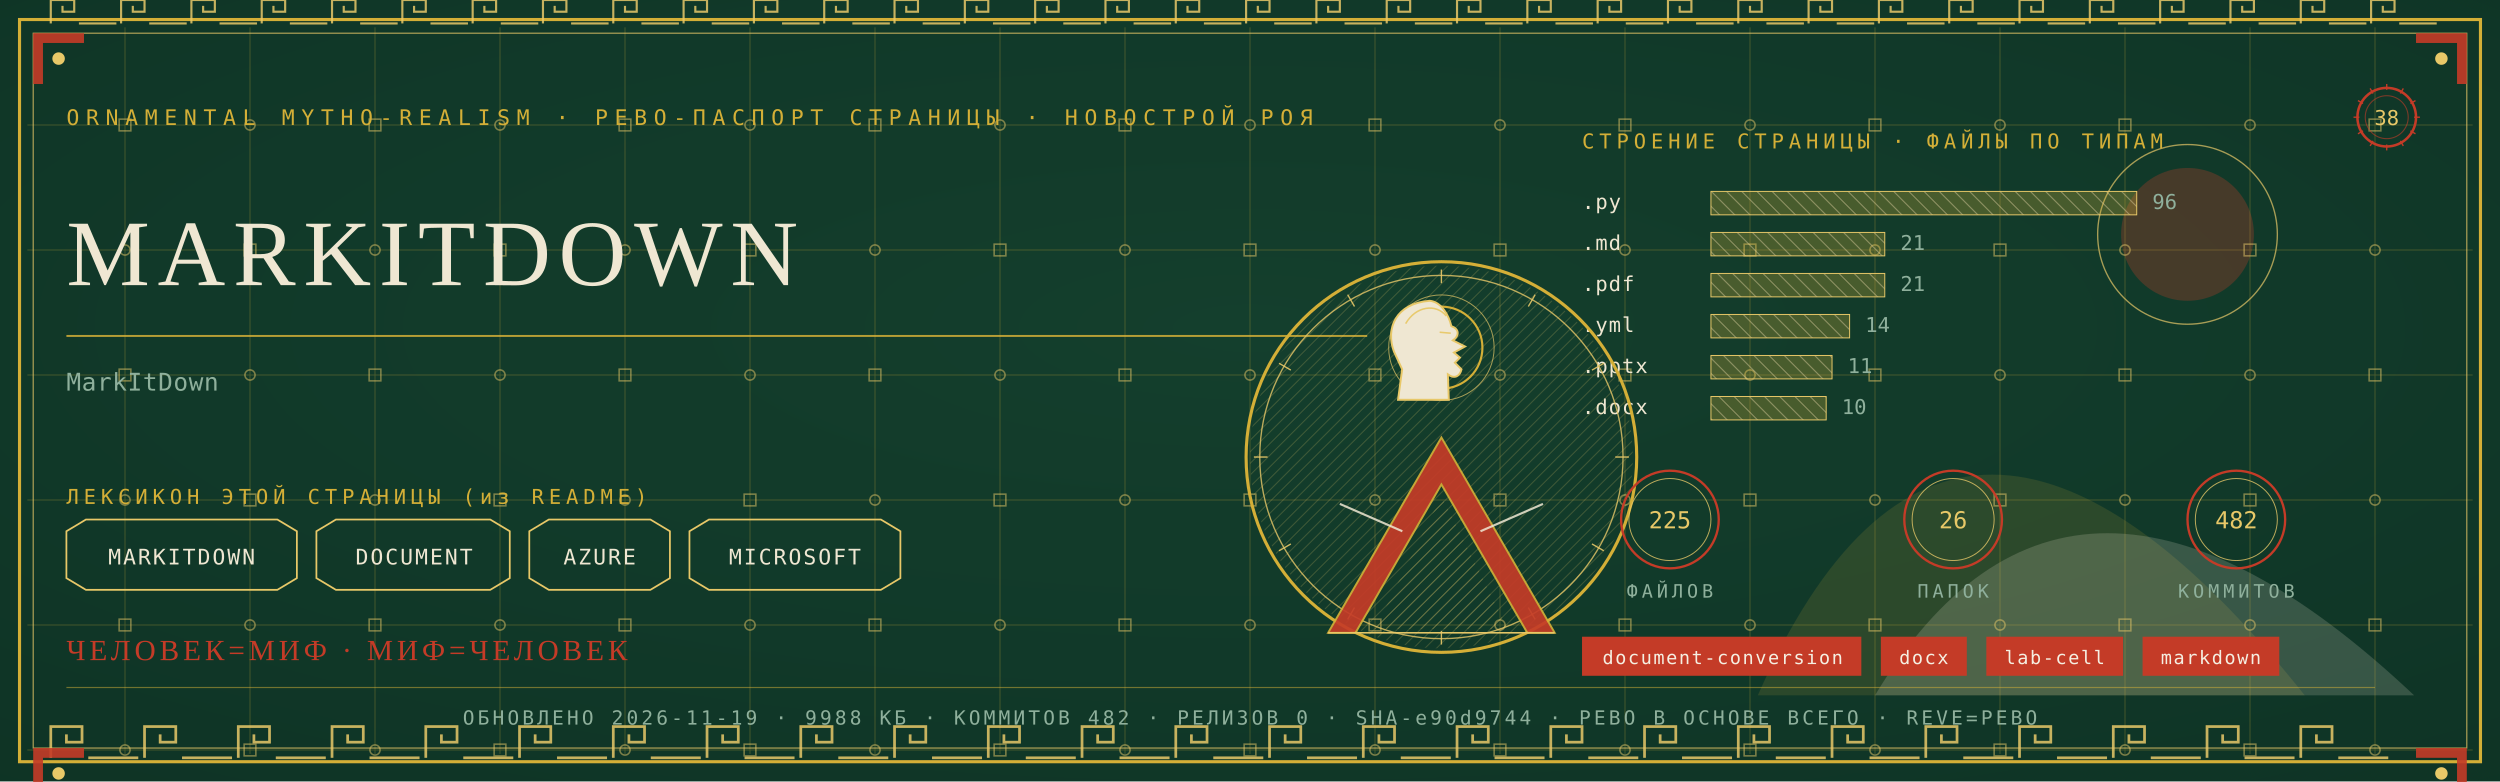
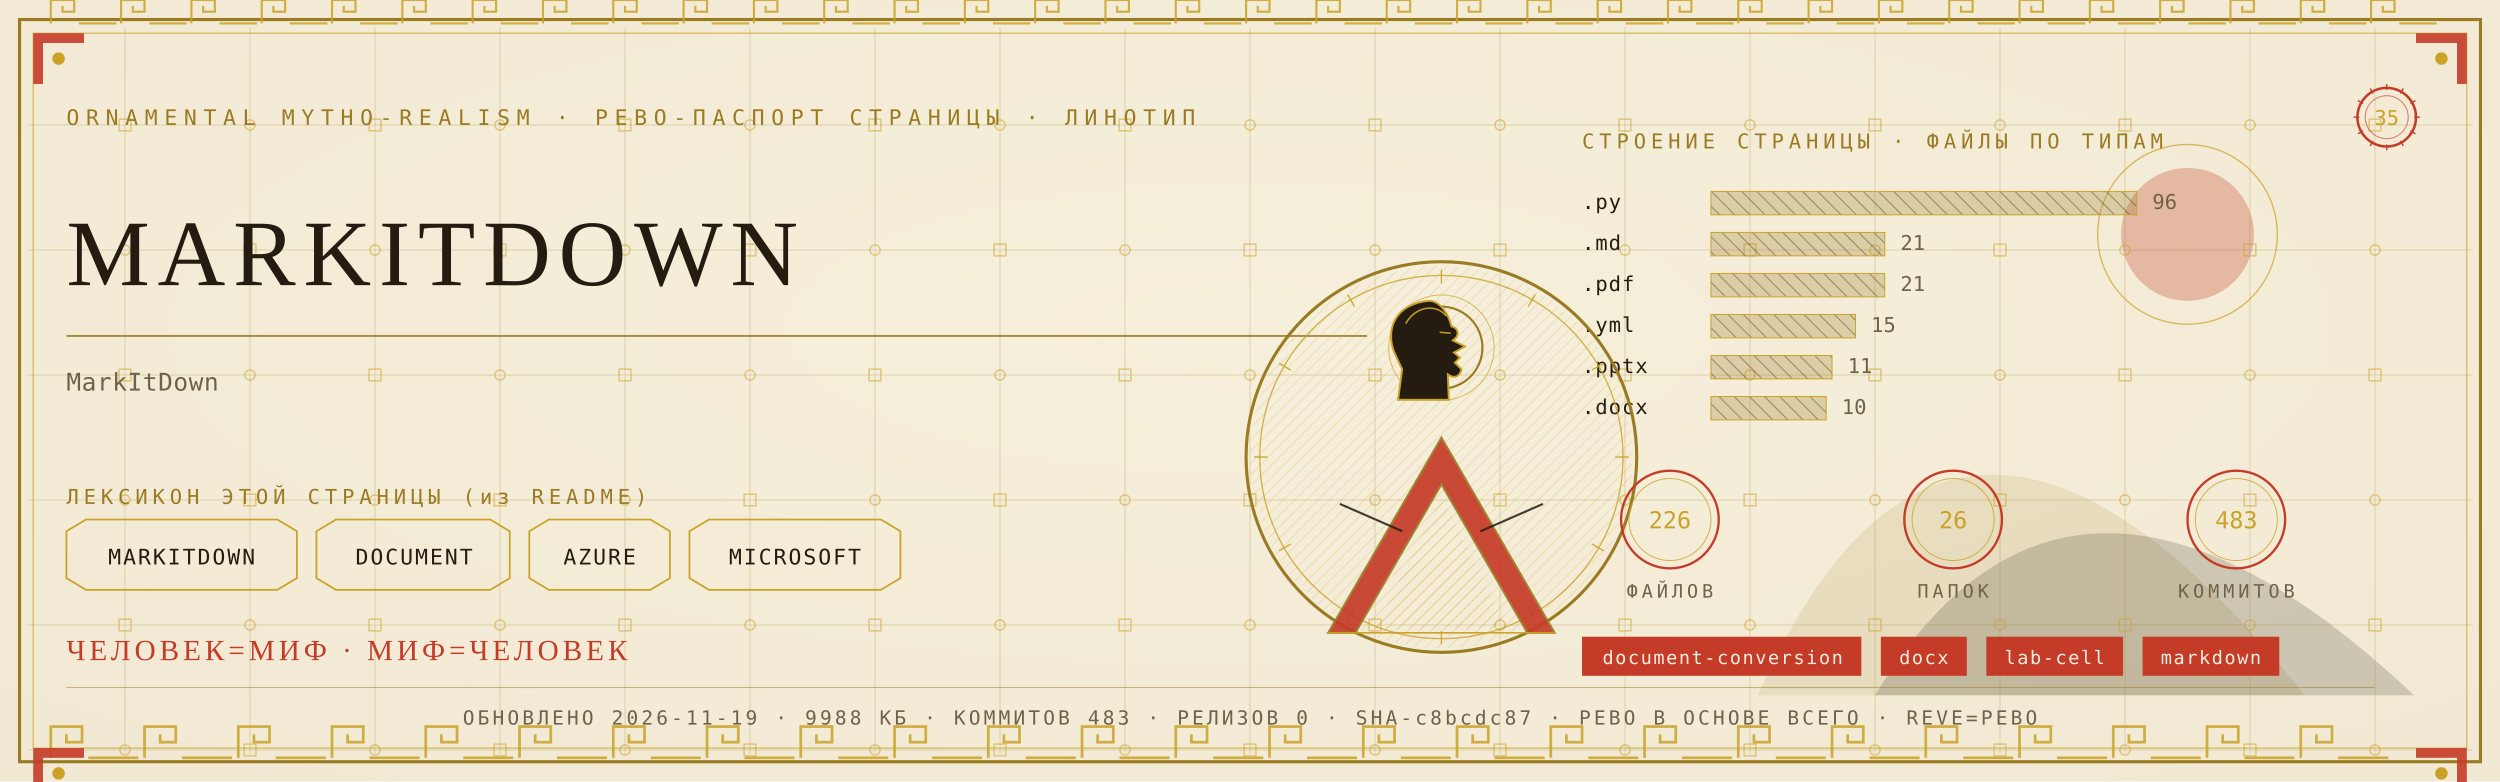
<svg xmlns="http://www.w3.org/2000/svg" viewBox="0 0 1280 400" width="1280" height="400">
  <defs>
-     <radialGradient id="rp38" cx="0.5" cy="0.42" r="1.1">
-       <stop offset="0" stop-color="#14402E" />
-       <stop offset="1" stop-color="#0C2E21" />
+     <radialGradient id="rp35" cx="0.5" cy="0.42" r="1.1">
+       <stop offset="0" stop-color="#F6EFDC" />
+       <stop offset="1" stop-color="#EFE6CF" />
    </radialGradient>
    <pattern id="hatchm" width="4.2" height="4.2" patternUnits="userSpaceOnUse" patternTransform="rotate(45)">
      <rect width="4.2" height="4.2" fill="none" />
-       <line x1="0" y1="0" x2="0" y2="4.2" stroke="#E8C868" stroke-width="0.5" />
+       <line x1="0" y1="0" x2="0" y2="4.2" stroke="#C9A227" stroke-width="0.5" />
    </pattern>
    <pattern id="hatchv" width="5.5" height="5.5" patternUnits="userSpaceOnUse" patternTransform="rotate(-45)">
      <rect width="5.5" height="5.5" fill="none" />
-       <line x1="0" y1="0" x2="0" y2="5.5" stroke="#EFE7D2" stroke-width="0.5" />
+       <line x1="0" y1="0" x2="0" y2="5.5" stroke="#241C10" stroke-width="0.5" />
    </pattern>
  </defs>
-   <rect width="1280" height="400" fill="#0C2E21" />
-   <rect width="1280" height="400" fill="url(#rp38)" opacity="0.94" />
-   <path d="M 900 356 Q 1000 130 1180 356 Z" fill="#D4AF37" opacity="0.14" />
-   <path d="M 960 356 Q 1060 190 1236 356 Z" fill="#EFE7D2" opacity="0.18" />
+   <rect width="1280" height="400" fill="#EFE6CF" />
+   <rect width="1280" height="400" fill="url(#rp35)" opacity="0.94" />
+   <path d="M 900 356 Q 1000 130 1180 356 Z" fill="#9A7B23" opacity="0.14" />
+   <path d="M 960 356 Q 1060 190 1236 356 Z" fill="#241C10" opacity="0.18" />
  <circle cx="1120" cy="120" r="34" fill="#C43B27" opacity="0.30" />
-   <circle cx="1120" cy="120" r="46" fill="none" stroke="#E8C868" stroke-width="0.7" opacity="0.7" />
-   <g stroke="#D4AF37" stroke-width="0.45" opacity="0.30">
+   <circle cx="1120" cy="120" r="46" fill="none" stroke="#C9A227" stroke-width="0.7" opacity="0.7" />
+   <g stroke="#9A7B23" stroke-width="0.45" opacity="0.30">
    <line x1="64" y1="14" x2="64" y2="386" />
    <line x1="128" y1="14" x2="128" y2="386" />
    <line x1="192" y1="14" x2="192" y2="386" />
    <line x1="256" y1="14" x2="256" y2="386" />
    <line x1="320" y1="14" x2="320" y2="386" />
    <line x1="384" y1="14" x2="384" y2="386" />
    <line x1="448" y1="14" x2="448" y2="386" />
    <line x1="512" y1="14" x2="512" y2="386" />
    <line x1="576" y1="14" x2="576" y2="386" />
    <line x1="640" y1="14" x2="640" y2="386" />
    <line x1="704" y1="14" x2="704" y2="386" />
    <line x1="768" y1="14" x2="768" y2="386" />
    <line x1="832" y1="14" x2="832" y2="386" />
    <line x1="896" y1="14" x2="896" y2="386" />
    <line x1="960" y1="14" x2="960" y2="386" />
    <line x1="1024" y1="14" x2="1024" y2="386" />
    <line x1="1088" y1="14" x2="1088" y2="386" />
    <line x1="1152" y1="14" x2="1152" y2="386" />
    <line x1="1216" y1="14" x2="1216" y2="386" />
    <line x1="14" y1="64" x2="1266" y2="64" />
    <line x1="14" y1="128" x2="1266" y2="128" />
    <line x1="14" y1="192" x2="1266" y2="192" />
    <line x1="14" y1="256" x2="1266" y2="256" />
    <line x1="14" y1="320" x2="1266" y2="320" />
    <line x1="14" y1="384" x2="1266" y2="384" />
  </g>
-   <g fill="none" stroke="#E8C868" stroke-width="0.8" opacity="0.5">
+   <g fill="none" stroke="#C9A227" stroke-width="0.8" opacity="0.5">
    <rect x="61" y="61" width="6" height="6" />
    <circle cx="64" cy="128" r="2.6" />
    <rect x="61" y="189" width="6" height="6" />
    <circle cx="64" cy="256" r="2.6" />
    <rect x="61" y="317" width="6" height="6" />
    <circle cx="64" cy="384" r="2.6" />
    <circle cx="128" cy="64" r="2.6" />
    <rect x="125" y="125" width="6" height="6" />
    <circle cx="128" cy="192" r="2.6" />
    <rect x="125" y="253" width="6" height="6" />
    <circle cx="128" cy="320" r="2.6" />
    <rect x="125" y="381" width="6" height="6" />
    <rect x="189" y="61" width="6" height="6" />
    <circle cx="192" cy="128" r="2.6" />
    <rect x="189" y="189" width="6" height="6" />
    <circle cx="192" cy="256" r="2.6" />
    <rect x="189" y="317" width="6" height="6" />
    <circle cx="192" cy="384" r="2.6" />
    <circle cx="256" cy="64" r="2.6" />
    <rect x="253" y="125" width="6" height="6" />
    <circle cx="256" cy="192" r="2.6" />
    <rect x="253" y="253" width="6" height="6" />
    <circle cx="256" cy="320" r="2.6" />
    <rect x="253" y="381" width="6" height="6" />
    <rect x="317" y="61" width="6" height="6" />
    <circle cx="320" cy="128" r="2.6" />
    <rect x="317" y="189" width="6" height="6" />
    <circle cx="320" cy="256" r="2.6" />
    <rect x="317" y="317" width="6" height="6" />
    <circle cx="320" cy="384" r="2.6" />
    <circle cx="384" cy="64" r="2.6" />
    <rect x="381" y="125" width="6" height="6" />
    <circle cx="384" cy="192" r="2.6" />
    <rect x="381" y="253" width="6" height="6" />
    <circle cx="384" cy="320" r="2.6" />
    <rect x="381" y="381" width="6" height="6" />
    <rect x="445" y="61" width="6" height="6" />
    <circle cx="448" cy="128" r="2.6" />
    <rect x="445" y="189" width="6" height="6" />
    <circle cx="448" cy="256" r="2.6" />
    <rect x="445" y="317" width="6" height="6" />
    <circle cx="448" cy="384" r="2.6" />
    <circle cx="512" cy="64" r="2.6" />
    <rect x="509" y="125" width="6" height="6" />
    <circle cx="512" cy="192" r="2.6" />
    <rect x="509" y="253" width="6" height="6" />
    <circle cx="512" cy="320" r="2.6" />
    <rect x="509" y="381" width="6" height="6" />
    <rect x="573" y="61" width="6" height="6" />
    <circle cx="576" cy="128" r="2.6" />
    <rect x="573" y="189" width="6" height="6" />
    <circle cx="576" cy="256" r="2.6" />
    <rect x="573" y="317" width="6" height="6" />
    <circle cx="576" cy="384" r="2.6" />
    <circle cx="640" cy="64" r="2.6" />
    <rect x="637" y="125" width="6" height="6" />
    <circle cx="640" cy="192" r="2.6" />
    <rect x="637" y="253" width="6" height="6" />
    <circle cx="640" cy="320" r="2.6" />
    <rect x="637" y="381" width="6" height="6" />
    <rect x="701" y="61" width="6" height="6" />
    <circle cx="704" cy="128" r="2.6" />
    <rect x="701" y="189" width="6" height="6" />
    <circle cx="704" cy="256" r="2.6" />
    <rect x="701" y="317" width="6" height="6" />
    <circle cx="704" cy="384" r="2.6" />
    <circle cx="768" cy="64" r="2.6" />
    <rect x="765" y="125" width="6" height="6" />
    <circle cx="768" cy="192" r="2.6" />
    <rect x="765" y="253" width="6" height="6" />
    <circle cx="768" cy="320" r="2.6" />
    <rect x="765" y="381" width="6" height="6" />
    <rect x="829" y="61" width="6" height="6" />
    <circle cx="832" cy="128" r="2.6" />
    <rect x="829" y="189" width="6" height="6" />
    <circle cx="832" cy="256" r="2.6" />
    <rect x="829" y="317" width="6" height="6" />
    <circle cx="832" cy="384" r="2.6" />
    <circle cx="896" cy="64" r="2.6" />
    <rect x="893" y="125" width="6" height="6" />
    <circle cx="896" cy="192" r="2.6" />
    <rect x="893" y="253" width="6" height="6" />
    <circle cx="896" cy="320" r="2.6" />
    <rect x="893" y="381" width="6" height="6" />
    <rect x="957" y="61" width="6" height="6" />
    <circle cx="960" cy="128" r="2.6" />
    <rect x="957" y="189" width="6" height="6" />
    <circle cx="960" cy="256" r="2.6" />
    <rect x="957" y="317" width="6" height="6" />
    <circle cx="960" cy="384" r="2.6" />
    <circle cx="1024" cy="64" r="2.6" />
    <rect x="1021" y="125" width="6" height="6" />
    <circle cx="1024" cy="192" r="2.6" />
    <rect x="1021" y="253" width="6" height="6" />
    <circle cx="1024" cy="320" r="2.6" />
    <rect x="1021" y="381" width="6" height="6" />
    <rect x="1085" y="61" width="6" height="6" />
    <circle cx="1088" cy="128" r="2.6" />
    <rect x="1085" y="189" width="6" height="6" />
    <circle cx="1088" cy="256" r="2.6" />
    <rect x="1085" y="317" width="6" height="6" />
    <circle cx="1088" cy="384" r="2.6" />
    <circle cx="1152" cy="64" r="2.6" />
    <rect x="1149" y="125" width="6" height="6" />
    <circle cx="1152" cy="192" r="2.6" />
    <rect x="1149" y="253" width="6" height="6" />
    <circle cx="1152" cy="320" r="2.6" />
    <rect x="1149" y="381" width="6" height="6" />
    <rect x="1213" y="61" width="6" height="6" />
    <circle cx="1216" cy="128" r="2.6" />
    <rect x="1213" y="189" width="6" height="6" />
    <circle cx="1216" cy="256" r="2.6" />
    <rect x="1213" y="317" width="6" height="6" />
    <circle cx="1216" cy="384" r="2.6" />
  </g>
-   <rect x="10" y="10" width="1260" height="380" fill="none" stroke="#D4AF37" stroke-width="1.6" />
-   <rect x="17" y="17" width="1246" height="366" fill="none" stroke="#E8C868" stroke-width="0.6" opacity="0.75" />
-   <g fill="none" stroke="#E8C868" stroke-width="1.4" opacity="0.85">
+   <rect x="10" y="10" width="1260" height="380" fill="none" stroke="#9A7B23" stroke-width="1.6" />
+   <rect x="17" y="17" width="1246" height="366" fill="none" stroke="#C9A227" stroke-width="0.6" opacity="0.75" />
+   <g fill="none" stroke="#C9A227" stroke-width="1.4" opacity="0.85">
    <path d="M 26 388 L 26 372 L 42 372 L 42 380.0 L 34.0 380.0 L 34.0 376.0" />
    <line x1="45.2" y1="388" x2="70.8" y2="388" />
    <path d="M 74 388 L 74 372 L 90 372 L 90 380.0 L 82.0 380.0 L 82.0 376.0" />
    <line x1="93.2" y1="388" x2="118.8" y2="388" />
    <path d="M 122 388 L 122 372 L 138 372 L 138 380.0 L 130.0 380.0 L 130.0 376.0" />
    <line x1="141.2" y1="388" x2="166.8" y2="388" />
    <path d="M 170 388 L 170 372 L 186 372 L 186 380.0 L 178.0 380.0 L 178.0 376.0" />
    <line x1="189.2" y1="388" x2="214.8" y2="388" />
    <path d="M 218 388 L 218 372 L 234 372 L 234 380.0 L 226.0 380.0 L 226.0 376.0" />
    <line x1="237.2" y1="388" x2="262.8" y2="388" />
    <path d="M 266 388 L 266 372 L 282 372 L 282 380.0 L 274.0 380.0 L 274.0 376.0" />
    <line x1="285.2" y1="388" x2="310.8" y2="388" />
    <path d="M 314 388 L 314 372 L 330 372 L 330 380.0 L 322.0 380.0 L 322.0 376.0" />
    <line x1="333.2" y1="388" x2="358.8" y2="388" />
    <path d="M 362 388 L 362 372 L 378 372 L 378 380.0 L 370.0 380.0 L 370.0 376.0" />
    <line x1="381.2" y1="388" x2="406.8" y2="388" />
    <path d="M 410 388 L 410 372 L 426 372 L 426 380.0 L 418.0 380.0 L 418.0 376.0" />
    <line x1="429.2" y1="388" x2="454.8" y2="388" />
    <path d="M 458 388 L 458 372 L 474 372 L 474 380.0 L 466.0 380.0 L 466.0 376.0" />
    <line x1="477.2" y1="388" x2="502.8" y2="388" />
    <path d="M 506 388 L 506 372 L 522 372 L 522 380.0 L 514.0 380.0 L 514.0 376.0" />
    <line x1="525.2" y1="388" x2="550.8" y2="388" />
    <path d="M 554 388 L 554 372 L 570 372 L 570 380.0 L 562.0 380.0 L 562.0 376.0" />
    <line x1="573.2" y1="388" x2="598.8" y2="388" />
    <path d="M 602 388 L 602 372 L 618 372 L 618 380.0 L 610.0 380.0 L 610.0 376.0" />
    <line x1="621.2" y1="388" x2="646.8" y2="388" />
    <path d="M 650 388 L 650 372 L 666 372 L 666 380.0 L 658.0 380.0 L 658.0 376.0" />
    <line x1="669.2" y1="388" x2="694.8" y2="388" />
    <path d="M 698 388 L 698 372 L 714 372 L 714 380.0 L 706.0 380.0 L 706.0 376.0" />
    <line x1="717.2" y1="388" x2="742.8" y2="388" />
    <path d="M 746 388 L 746 372 L 762 372 L 762 380.0 L 754.0 380.0 L 754.0 376.0" />
    <line x1="765.2" y1="388" x2="790.8" y2="388" />
    <path d="M 794 388 L 794 372 L 810 372 L 810 380.0 L 802.0 380.0 L 802.0 376.0" />
    <line x1="813.2" y1="388" x2="838.8" y2="388" />
    <path d="M 842 388 L 842 372 L 858 372 L 858 380.0 L 850.0 380.0 L 850.0 376.0" />
    <line x1="861.2" y1="388" x2="886.8" y2="388" />
    <path d="M 890 388 L 890 372 L 906 372 L 906 380.0 L 898.0 380.0 L 898.0 376.0" />
    <line x1="909.2" y1="388" x2="934.8" y2="388" />
    <path d="M 938 388 L 938 372 L 954 372 L 954 380.0 L 946.0 380.0 L 946.0 376.0" />
    <line x1="957.2" y1="388" x2="982.8" y2="388" />
    <path d="M 986 388 L 986 372 L 1002 372 L 1002 380.0 L 994.0 380.0 L 994.0 376.0" />
    <line x1="1005.2" y1="388" x2="1030.8" y2="388" />
    <path d="M 1034 388 L 1034 372 L 1050 372 L 1050 380.0 L 1042.0 380.0 L 1042.0 376.0" />
    <line x1="1053.2" y1="388" x2="1078.8" y2="388" />
    <path d="M 1082 388 L 1082 372 L 1098 372 L 1098 380.0 L 1090.0 380.0 L 1090.0 376.0" />
    <line x1="1101.2" y1="388" x2="1126.8" y2="388" />
    <path d="M 1130 388 L 1130 372 L 1146 372 L 1146 380.0 L 1138.0 380.0 L 1138.0 376.0" />
    <line x1="1149.2" y1="388" x2="1174.8" y2="388" />
    <path d="M 1178 388 L 1178 372 L 1194 372 L 1194 380.0 L 1186.0 380.0 L 1186.0 376.0" />
    <line x1="1197.2" y1="388" x2="1222.8" y2="388" />
  </g>
-   <g fill="none" stroke="#E8C868" stroke-width="1.1" opacity="0.85">
+   <g fill="none" stroke="#C9A227" stroke-width="1.1" opacity="0.85">
    <path d="M 26 12 L 26 0 L 38 0 L 38 6.0 L 32.0 6.0 L 32.0 3.0" />
    <line x1="40.4" y1="12" x2="59.6" y2="12" />
    <path d="M 62 12 L 62 0 L 74 0 L 74 6.0 L 68.0 6.0 L 68.0 3.0" />
    <line x1="76.4" y1="12" x2="95.6" y2="12" />
    <path d="M 98 12 L 98 0 L 110 0 L 110 6.0 L 104.0 6.0 L 104.0 3.0" />
    <line x1="112.4" y1="12" x2="131.6" y2="12" />
    <path d="M 134 12 L 134 0 L 146 0 L 146 6.0 L 140.0 6.0 L 140.0 3.0" />
    <line x1="148.4" y1="12" x2="167.6" y2="12" />
    <path d="M 170 12 L 170 0 L 182 0 L 182 6.0 L 176.0 6.0 L 176.0 3.0" />
    <line x1="184.4" y1="12" x2="203.6" y2="12" />
    <path d="M 206 12 L 206 0 L 218 0 L 218 6.0 L 212.0 6.0 L 212.0 3.0" />
    <line x1="220.4" y1="12" x2="239.6" y2="12" />
    <path d="M 242 12 L 242 0 L 254 0 L 254 6.0 L 248.0 6.0 L 248.0 3.0" />
    <line x1="256.4" y1="12" x2="275.6" y2="12" />
    <path d="M 278 12 L 278 0 L 290 0 L 290 6.0 L 284.0 6.0 L 284.0 3.0" />
    <line x1="292.4" y1="12" x2="311.6" y2="12" />
    <path d="M 314 12 L 314 0 L 326 0 L 326 6.0 L 320.0 6.0 L 320.0 3.0" />
    <line x1="328.4" y1="12" x2="347.6" y2="12" />
    <path d="M 350 12 L 350 0 L 362 0 L 362 6.0 L 356.0 6.0 L 356.0 3.0" />
    <line x1="364.4" y1="12" x2="383.6" y2="12" />
    <path d="M 386 12 L 386 0 L 398 0 L 398 6.0 L 392.0 6.0 L 392.0 3.0" />
    <line x1="400.4" y1="12" x2="419.6" y2="12" />
    <path d="M 422 12 L 422 0 L 434 0 L 434 6.0 L 428.0 6.0 L 428.0 3.0" />
    <line x1="436.4" y1="12" x2="455.6" y2="12" />
    <path d="M 458 12 L 458 0 L 470 0 L 470 6.0 L 464.0 6.0 L 464.0 3.0" />
    <line x1="472.4" y1="12" x2="491.6" y2="12" />
    <path d="M 494 12 L 494 0 L 506 0 L 506 6.0 L 500.0 6.0 L 500.0 3.0" />
    <line x1="508.4" y1="12" x2="527.6" y2="12" />
    <path d="M 530 12 L 530 0 L 542 0 L 542 6.0 L 536.0 6.0 L 536.0 3.0" />
    <line x1="544.4" y1="12" x2="563.6" y2="12" />
    <path d="M 566 12 L 566 0 L 578 0 L 578 6.0 L 572.0 6.0 L 572.0 3.0" />
    <line x1="580.4" y1="12" x2="599.6" y2="12" />
    <path d="M 602 12 L 602 0 L 614 0 L 614 6.0 L 608.0 6.0 L 608.0 3.0" />
    <line x1="616.4" y1="12" x2="635.6" y2="12" />
    <path d="M 638 12 L 638 0 L 650 0 L 650 6.0 L 644.0 6.0 L 644.0 3.0" />
    <line x1="652.4" y1="12" x2="671.6" y2="12" />
    <path d="M 674 12 L 674 0 L 686 0 L 686 6.0 L 680.0 6.0 L 680.0 3.0" />
    <line x1="688.4" y1="12" x2="707.6" y2="12" />
    <path d="M 710 12 L 710 0 L 722 0 L 722 6.0 L 716.0 6.0 L 716.0 3.0" />
    <line x1="724.4" y1="12" x2="743.6" y2="12" />
    <path d="M 746 12 L 746 0 L 758 0 L 758 6.0 L 752.0 6.0 L 752.0 3.0" />
    <line x1="760.4" y1="12" x2="779.6" y2="12" />
    <path d="M 782 12 L 782 0 L 794 0 L 794 6.0 L 788.0 6.0 L 788.0 3.0" />
    <line x1="796.4" y1="12" x2="815.6" y2="12" />
    <path d="M 818 12 L 818 0 L 830 0 L 830 6.0 L 824.0 6.0 L 824.0 3.0" />
    <line x1="832.4" y1="12" x2="851.6" y2="12" />
    <path d="M 854 12 L 854 0 L 866 0 L 866 6.0 L 860.0 6.0 L 860.0 3.0" />
    <line x1="868.4" y1="12" x2="887.6" y2="12" />
    <path d="M 890 12 L 890 0 L 902 0 L 902 6.0 L 896.0 6.0 L 896.0 3.0" />
    <line x1="904.4" y1="12" x2="923.6" y2="12" />
    <path d="M 926 12 L 926 0 L 938 0 L 938 6.0 L 932.0 6.0 L 932.0 3.0" />
    <line x1="940.4" y1="12" x2="959.6" y2="12" />
    <path d="M 962 12 L 962 0 L 974 0 L 974 6.0 L 968.0 6.0 L 968.0 3.0" />
    <line x1="976.4" y1="12" x2="995.6" y2="12" />
    <path d="M 998 12 L 998 0 L 1010 0 L 1010 6.0 L 1004.0 6.0 L 1004.0 3.0" />
    <line x1="1012.4" y1="12" x2="1031.6" y2="12" />
    <path d="M 1034 12 L 1034 0 L 1046 0 L 1046 6.0 L 1040.0 6.0 L 1040.0 3.0" />
    <line x1="1048.4" y1="12" x2="1067.6" y2="12" />
    <path d="M 1070 12 L 1070 0 L 1082 0 L 1082 6.0 L 1076.0 6.0 L 1076.0 3.0" />
    <line x1="1084.4" y1="12" x2="1103.6" y2="12" />
    <path d="M 1106 12 L 1106 0 L 1118 0 L 1118 6.0 L 1112.0 6.0 L 1112.0 3.0" />
    <line x1="1120.4" y1="12" x2="1139.6" y2="12" />
    <path d="M 1142 12 L 1142 0 L 1154 0 L 1154 6.0 L 1148.0 6.0 L 1148.0 3.0" />
    <line x1="1156.4" y1="12" x2="1175.6" y2="12" />
    <path d="M 1178 12 L 1178 0 L 1190 0 L 1190 6.0 L 1184.0 6.0 L 1184.0 3.0" />
    <line x1="1192.4" y1="12" x2="1211.6" y2="12" />
    <path d="M 1214 12 L 1214 0 L 1226 0 L 1226 6.0 L 1220.0 6.0 L 1220.0 3.0" />
    <line x1="1228.4" y1="12" x2="1247.6" y2="12" />
  </g>
  <g transform="translate(17,17) scale(1,1)">
    <path d="M 0 0 L 26 0 L 26 5 L 5 5 L 5 26 L 0 26 Z" fill="#C43B27" opacity="0.9" />
-     <circle cx="13" cy="13" r="3.2" fill="#E8C868" />
+     <circle cx="13" cy="13" r="3.2" fill="#C9A227" />
  </g>
  <g transform="translate(1263,17) scale(-1,1)">
    <path d="M 0 0 L 26 0 L 26 5 L 5 5 L 5 26 L 0 26 Z" fill="#C43B27" opacity="0.9" />
-     <circle cx="13" cy="13" r="3.2" fill="#E8C868" />
+     <circle cx="13" cy="13" r="3.2" fill="#C9A227" />
  </g>
  <g transform="translate(17,383) scale(1,1)">
    <path d="M 0 0 L 26 0 L 26 5 L 5 5 L 5 26 L 0 26 Z" fill="#C43B27" opacity="0.9" />
-     <circle cx="13" cy="13" r="3.2" fill="#E8C868" />
+     <circle cx="13" cy="13" r="3.2" fill="#C9A227" />
  </g>
  <g transform="translate(1263,383) scale(-1,1)">
    <path d="M 0 0 L 26 0 L 26 5 L 5 5 L 5 26 L 0 26 Z" fill="#C43B27" opacity="0.9" />
-     <circle cx="13" cy="13" r="3.2" fill="#E8C868" />
-   </g>
-   <text x="34" y="64" font-family="'Cascadia Mono', ui-monospace, Consolas, monospace" font-size="11" fill="#D4AF37" letter-spacing="3.4">ORNAMENTAL MYTHO-REALISM · РЕВО-ПАСПОРТ СТРАНИЦЫ · НОВОСТРОЙ РОЯ</text>
+     <circle cx="13" cy="13" r="3.2" fill="#C9A227" />
+   </g>
+   <text x="34" y="64" font-family="'Cascadia Mono', ui-monospace, Consolas, monospace" font-size="11" fill="#9A7B23" letter-spacing="3.4">ORNAMENTAL MYTHO-REALISM · РЕВО-ПАСПОРТ СТРАНИЦЫ · ЛИНОТИП</text>
  <g transform="translate(1222,60)">
    <circle r="15" fill="none" stroke="#C43B27" stroke-width="1.3" />
    <circle r="11" fill="none" stroke="#C43B27" stroke-width="0.55" opacity="0.6" />
-     <text y="4" text-anchor="middle" font-family="'Cascadia Mono', ui-monospace, Consolas, monospace" font-size="10.5" fill="#E8C868">38</text>
+     <text y="4" text-anchor="middle" font-family="'Cascadia Mono', ui-monospace, Consolas, monospace" font-size="10.5" fill="#C9A227">35</text>
    <g stroke="#C43B27" stroke-width="0.7">
      <line x1="0" y1="-17" x2="0" y2="-14" transform="rotate(0)" />
      <line x1="0" y1="-17" x2="0" y2="-14" transform="rotate(30)" />
      <line x1="0" y1="-17" x2="0" y2="-14" transform="rotate(60)" />
      <line x1="0" y1="-17" x2="0" y2="-14" transform="rotate(90)" />
      <line x1="0" y1="-17" x2="0" y2="-14" transform="rotate(120)" />
      <line x1="0" y1="-17" x2="0" y2="-14" transform="rotate(150)" />
      <line x1="0" y1="-17" x2="0" y2="-14" transform="rotate(180)" />
      <line x1="0" y1="-17" x2="0" y2="-14" transform="rotate(210)" />
      <line x1="0" y1="-17" x2="0" y2="-14" transform="rotate(240)" />
      <line x1="0" y1="-17" x2="0" y2="-14" transform="rotate(270)" />
      <line x1="0" y1="-17" x2="0" y2="-14" transform="rotate(300)" />
      <line x1="0" y1="-17" x2="0" y2="-14" transform="rotate(330)" />
    </g>
  </g>
-   <text x="34" y="146" font-family="Georgia, 'Times New Roman', serif" font-size="48.0" fill="#EFE7D2" letter-spacing="4">MARKITDOWN</text>
-   <line x1="34" y1="172" x2="700" y2="172" stroke="#D4AF37" stroke-width="1" opacity="0.85" />
-   <text x="34" y="200" font-family="'Cascadia Mono', ui-monospace, Consolas, monospace" font-size="12.5" fill="#8FB09C" letter-spacing="0.3">MarkItDown</text>
-   <text x="34" y="258" font-family="'Cascadia Mono', ui-monospace, Consolas, monospace" font-size="10.5" fill="#D4AF37" letter-spacing="2.5">ЛЕКСИКОН ЭТОЙ СТРАНИЦЫ (из README)</text>
-   <path d="M 34 272 L 44 266 L 142 266 L 152 272 L 152 296 L 142 302 L 44 302 L 34 296 Z" fill="none" stroke="#E8C868" stroke-width="0.9" />
-   <text x="93" y="289" text-anchor="middle" font-family="'Cascadia Mono', ui-monospace, Consolas, monospace" font-size="11" fill="#EFE7D2" letter-spacing="1">MARKITDOWN</text>
-   <path d="M 162 272 L 172 266 L 251 266 L 261 272 L 261 296 L 251 302 L 172 302 L 162 296 Z" fill="none" stroke="#E8C868" stroke-width="0.9" />
-   <text x="212" y="289" text-anchor="middle" font-family="'Cascadia Mono', ui-monospace, Consolas, monospace" font-size="11" fill="#EFE7D2" letter-spacing="1">DOCUMENT</text>
-   <path d="M 271 272 L 281 266 L 333 266 L 343 272 L 343 296 L 333 302 L 281 302 L 271 296 Z" fill="none" stroke="#E8C868" stroke-width="0.9" />
-   <text x="307" y="289" text-anchor="middle" font-family="'Cascadia Mono', ui-monospace, Consolas, monospace" font-size="11" fill="#EFE7D2" letter-spacing="1">AZURE</text>
-   <path d="M 353 272 L 363 266 L 451 266 L 461 272 L 461 296 L 451 302 L 363 302 L 353 296 Z" fill="none" stroke="#E8C868" stroke-width="0.9" />
-   <text x="407" y="289" text-anchor="middle" font-family="'Cascadia Mono', ui-monospace, Consolas, monospace" font-size="11" fill="#EFE7D2" letter-spacing="1">MICROSOFT</text>
-   <text x="810" y="76" font-family="'Cascadia Mono', ui-monospace, Consolas, monospace" font-size="10.5" fill="#D4AF37" letter-spacing="2.5">СТРОЕНИЕ СТРАНИЦЫ · ФАЙЛЫ ПО ТИПАМ</text>
-   <text x="810" y="107" font-family="'Cascadia Mono', ui-monospace, Consolas, monospace" font-size="10.5" fill="#EFE7D2" letter-spacing="0.5">.py</text>
+   <text x="34" y="146" font-family="Georgia, 'Times New Roman', serif" font-size="48.0" fill="#241C10" letter-spacing="4">MARKITDOWN</text>
+   <line x1="34" y1="172" x2="700" y2="172" stroke="#9A7B23" stroke-width="1" opacity="0.85" />
+   <text x="34" y="200" font-family="'Cascadia Mono', ui-monospace, Consolas, monospace" font-size="12.5" fill="#6E6249" letter-spacing="0.3">MarkItDown</text>
+   <text x="34" y="258" font-family="'Cascadia Mono', ui-monospace, Consolas, monospace" font-size="10.5" fill="#9A7B23" letter-spacing="2.5">ЛЕКСИКОН ЭТОЙ СТРАНИЦЫ (из README)</text>
+   <path d="M 34 272 L 44 266 L 142 266 L 152 272 L 152 296 L 142 302 L 44 302 L 34 296 Z" fill="none" stroke="#C9A227" stroke-width="0.9" />
+   <text x="93" y="289" text-anchor="middle" font-family="'Cascadia Mono', ui-monospace, Consolas, monospace" font-size="11" fill="#241C10" letter-spacing="1">MARKITDOWN</text>
+   <path d="M 162 272 L 172 266 L 251 266 L 261 272 L 261 296 L 251 302 L 172 302 L 162 296 Z" fill="none" stroke="#C9A227" stroke-width="0.9" />
+   <text x="212" y="289" text-anchor="middle" font-family="'Cascadia Mono', ui-monospace, Consolas, monospace" font-size="11" fill="#241C10" letter-spacing="1">DOCUMENT</text>
+   <path d="M 271 272 L 281 266 L 333 266 L 343 272 L 343 296 L 333 302 L 281 302 L 271 296 Z" fill="none" stroke="#C9A227" stroke-width="0.9" />
+   <text x="307" y="289" text-anchor="middle" font-family="'Cascadia Mono', ui-monospace, Consolas, monospace" font-size="11" fill="#241C10" letter-spacing="1">AZURE</text>
+   <path d="M 353 272 L 363 266 L 451 266 L 461 272 L 461 296 L 451 302 L 363 302 L 353 296 Z" fill="none" stroke="#C9A227" stroke-width="0.9" />
+   <text x="407" y="289" text-anchor="middle" font-family="'Cascadia Mono', ui-monospace, Consolas, monospace" font-size="11" fill="#241C10" letter-spacing="1">MICROSOFT</text>
+   <text x="810" y="76" font-family="'Cascadia Mono', ui-monospace, Consolas, monospace" font-size="10.5" fill="#9A7B23" letter-spacing="2.5">СТРОЕНИЕ СТРАНИЦЫ · ФАЙЛЫ ПО ТИПАМ</text>
+   <text x="810" y="107" font-family="'Cascadia Mono', ui-monospace, Consolas, monospace" font-size="10.5" fill="#241C10" letter-spacing="0.5">.py</text>
  <rect x="876" y="98" width="218" height="12" fill="url(#hatchv)" opacity="0.9" />
-   <rect x="876" y="98" width="218" height="12" fill="#D4AF37" opacity="0.28" />
-   <rect x="876" y="98" width="218" height="12" fill="none" stroke="#E8C868" stroke-width="0.5" />
-   <text x="1102" y="107" font-family="'Cascadia Mono', ui-monospace, Consolas, monospace" font-size="10.5" fill="#8FB09C">96</text>
-   <text x="810" y="128" font-family="'Cascadia Mono', ui-monospace, Consolas, monospace" font-size="10.5" fill="#EFE7D2" letter-spacing="0.5">.md</text>
+   <rect x="876" y="98" width="218" height="12" fill="#9A7B23" opacity="0.28" />
+   <rect x="876" y="98" width="218" height="12" fill="none" stroke="#C9A227" stroke-width="0.5" />
+   <text x="1102" y="107" font-family="'Cascadia Mono', ui-monospace, Consolas, monospace" font-size="10.5" fill="#6E6249">96</text>
+   <text x="810" y="128" font-family="'Cascadia Mono', ui-monospace, Consolas, monospace" font-size="10.5" fill="#241C10" letter-spacing="0.5">.md</text>
  <rect x="876" y="119" width="89" height="12" fill="url(#hatchv)" opacity="0.9" />
-   <rect x="876" y="119" width="89" height="12" fill="#D4AF37" opacity="0.28" />
-   <rect x="876" y="119" width="89" height="12" fill="none" stroke="#E8C868" stroke-width="0.5" />
-   <text x="973" y="128" font-family="'Cascadia Mono', ui-monospace, Consolas, monospace" font-size="10.5" fill="#8FB09C">21</text>
-   <text x="810" y="149" font-family="'Cascadia Mono', ui-monospace, Consolas, monospace" font-size="10.5" fill="#EFE7D2" letter-spacing="0.5">.pdf</text>
+   <rect x="876" y="119" width="89" height="12" fill="#9A7B23" opacity="0.28" />
+   <rect x="876" y="119" width="89" height="12" fill="none" stroke="#C9A227" stroke-width="0.5" />
+   <text x="973" y="128" font-family="'Cascadia Mono', ui-monospace, Consolas, monospace" font-size="10.5" fill="#6E6249">21</text>
+   <text x="810" y="149" font-family="'Cascadia Mono', ui-monospace, Consolas, monospace" font-size="10.5" fill="#241C10" letter-spacing="0.5">.pdf</text>
  <rect x="876" y="140" width="89" height="12" fill="url(#hatchv)" opacity="0.9" />
-   <rect x="876" y="140" width="89" height="12" fill="#D4AF37" opacity="0.28" />
-   <rect x="876" y="140" width="89" height="12" fill="none" stroke="#E8C868" stroke-width="0.5" />
-   <text x="973" y="149" font-family="'Cascadia Mono', ui-monospace, Consolas, monospace" font-size="10.5" fill="#8FB09C">21</text>
-   <text x="810" y="170" font-family="'Cascadia Mono', ui-monospace, Consolas, monospace" font-size="10.5" fill="#EFE7D2" letter-spacing="0.5">.yml</text>
-   <rect x="876" y="161" width="71" height="12" fill="url(#hatchv)" opacity="0.9" />
-   <rect x="876" y="161" width="71" height="12" fill="#D4AF37" opacity="0.28" />
-   <rect x="876" y="161" width="71" height="12" fill="none" stroke="#E8C868" stroke-width="0.5" />
-   <text x="955" y="170" font-family="'Cascadia Mono', ui-monospace, Consolas, monospace" font-size="10.5" fill="#8FB09C">14</text>
-   <text x="810" y="191" font-family="'Cascadia Mono', ui-monospace, Consolas, monospace" font-size="10.5" fill="#EFE7D2" letter-spacing="0.5">.pptx</text>
+   <rect x="876" y="140" width="89" height="12" fill="#9A7B23" opacity="0.28" />
+   <rect x="876" y="140" width="89" height="12" fill="none" stroke="#C9A227" stroke-width="0.5" />
+   <text x="973" y="149" font-family="'Cascadia Mono', ui-monospace, Consolas, monospace" font-size="10.5" fill="#6E6249">21</text>
+   <text x="810" y="170" font-family="'Cascadia Mono', ui-monospace, Consolas, monospace" font-size="10.5" fill="#241C10" letter-spacing="0.5">.yml</text>
+   <rect x="876" y="161" width="74" height="12" fill="url(#hatchv)" opacity="0.9" />
+   <rect x="876" y="161" width="74" height="12" fill="#9A7B23" opacity="0.28" />
+   <rect x="876" y="161" width="74" height="12" fill="none" stroke="#C9A227" stroke-width="0.5" />
+   <text x="958" y="170" font-family="'Cascadia Mono', ui-monospace, Consolas, monospace" font-size="10.5" fill="#6E6249">15</text>
+   <text x="810" y="191" font-family="'Cascadia Mono', ui-monospace, Consolas, monospace" font-size="10.5" fill="#241C10" letter-spacing="0.5">.pptx</text>
  <rect x="876" y="182" width="62" height="12" fill="url(#hatchv)" opacity="0.9" />
-   <rect x="876" y="182" width="62" height="12" fill="#D4AF37" opacity="0.28" />
-   <rect x="876" y="182" width="62" height="12" fill="none" stroke="#E8C868" stroke-width="0.5" />
-   <text x="946" y="191" font-family="'Cascadia Mono', ui-monospace, Consolas, monospace" font-size="10.5" fill="#8FB09C">11</text>
-   <text x="810" y="212" font-family="'Cascadia Mono', ui-monospace, Consolas, monospace" font-size="10.5" fill="#EFE7D2" letter-spacing="0.5">.docx</text>
+   <rect x="876" y="182" width="62" height="12" fill="#9A7B23" opacity="0.28" />
+   <rect x="876" y="182" width="62" height="12" fill="none" stroke="#C9A227" stroke-width="0.5" />
+   <text x="946" y="191" font-family="'Cascadia Mono', ui-monospace, Consolas, monospace" font-size="10.5" fill="#6E6249">11</text>
+   <text x="810" y="212" font-family="'Cascadia Mono', ui-monospace, Consolas, monospace" font-size="10.5" fill="#241C10" letter-spacing="0.5">.docx</text>
  <rect x="876" y="203" width="59" height="12" fill="url(#hatchv)" opacity="0.9" />
-   <rect x="876" y="203" width="59" height="12" fill="#D4AF37" opacity="0.28" />
-   <rect x="876" y="203" width="59" height="12" fill="none" stroke="#E8C868" stroke-width="0.5" />
-   <text x="943" y="212" font-family="'Cascadia Mono', ui-monospace, Consolas, monospace" font-size="10.5" fill="#8FB09C">10</text>
+   <rect x="876" y="203" width="59" height="12" fill="#9A7B23" opacity="0.28" />
+   <rect x="876" y="203" width="59" height="12" fill="none" stroke="#C9A227" stroke-width="0.5" />
+   <text x="943" y="212" font-family="'Cascadia Mono', ui-monospace, Consolas, monospace" font-size="10.5" fill="#6E6249">10</text>
  <g transform="translate(738,234)">
-     <circle r="100" fill="none" stroke="#D4AF37" stroke-width="1.6" />
-     <circle r="93" fill="none" stroke="#E8C868" stroke-width="0.7" opacity="0.8" />
+     <circle r="100" fill="none" stroke="#9A7B23" stroke-width="1.6" />
+     <circle r="93" fill="none" stroke="#C9A227" stroke-width="0.7" opacity="0.8" />
    <circle r="98" fill="url(#hatchm)" opacity="0.4" />
-     <g stroke="#E8C868" stroke-width="0.7" opacity="0.9">
+     <g stroke="#C9A227" stroke-width="0.7" opacity="0.9">
      <line x1="0" y1="-96" x2="0" y2="-89" transform="rotate(0)" />
      <line x1="0" y1="-96" x2="0" y2="-89" transform="rotate(30)" />
      <line x1="0" y1="-96" x2="0" y2="-89" transform="rotate(60)" />
      <line x1="0" y1="-96" x2="0" y2="-89" transform="rotate(90)" />
      <line x1="0" y1="-96" x2="0" y2="-89" transform="rotate(120)" />
      <line x1="0" y1="-96" x2="0" y2="-89" transform="rotate(150)" />
      <line x1="0" y1="-96" x2="0" y2="-89" transform="rotate(180)" />
      <line x1="0" y1="-96" x2="0" y2="-89" transform="rotate(210)" />
      <line x1="0" y1="-96" x2="0" y2="-89" transform="rotate(240)" />
      <line x1="0" y1="-96" x2="0" y2="-89" transform="rotate(270)" />
      <line x1="0" y1="-96" x2="0" y2="-89" transform="rotate(300)" />
      <line x1="0" y1="-96" x2="0" y2="-89" transform="rotate(330)" />
    </g>
-     <circle cy="-56" r="21" fill="none" stroke="#D4AF37" stroke-width="1.1" />
-     <circle cy="-56" r="27" fill="none" stroke="#E8C868" stroke-width="0.5" opacity="0.7" />
-     <path d="M -6.0 -80.0 C -23.5 -78.7 -28.7 -65.7 -24.3 -54.0 L -20.1 -44.9 L -22.2 -29.3 L 3.8 -29.3 L 3.3 -42.3 C 6.9 -39.7 9.5 -41.5 10.3 -44.9 L 6.9 -48.3 L 9.5 -50.9 L 6.4 -53.5 L 12.1 -56.6 L 5.9 -59.7 C 9.5 -62.3 9.0 -65.7 5.1 -67.0 C 3.8 -72.7 -0.1 -79.5 -6.0 -80.0 Z" fill="#EFE7D2" stroke="#E8C868" stroke-width="1.0" />
-     <g fill="none" stroke="#E8C868" stroke-width="0.8" opacity="0.95">
+     <circle cy="-56" r="21" fill="none" stroke="#9A7B23" stroke-width="1.1" />
+     <circle cy="-56" r="27" fill="none" stroke="#C9A227" stroke-width="0.5" opacity="0.7" />
+     <path d="M -6.0 -80.0 C -23.5 -78.7 -28.7 -65.7 -24.3 -54.0 L -20.1 -44.9 L -22.2 -29.3 L 3.8 -29.3 L 3.3 -42.3 C 6.9 -39.7 9.5 -41.5 10.3 -44.9 L 6.9 -48.3 L 9.5 -50.9 L 6.4 -53.5 L 12.1 -56.6 L 5.9 -59.7 C 9.5 -62.3 9.0 -65.7 5.1 -67.0 C 3.8 -72.7 -0.1 -79.5 -6.0 -80.0 Z" fill="#241C10" stroke="#C9A227" stroke-width="1.0" />
+     <g fill="none" stroke="#C9A227" stroke-width="0.8" opacity="0.95">
      <path d="M -18.3 -68.3 C -13.1 -77.4 -2.7 -78.7 2.5 -72.2" />
      <path d="M -0.9 -63.9 L 4.8 -63.4" />
    </g>
-     <path d="M -58.0 90.0 L 0 -10.0 L 58.0 90.0 L 44.0 90.0 L 0 14.0 L -44.0 90.0 Z" fill="#C43B27" opacity="0.92" stroke="#D4AF37" stroke-width="1.0" />
+     <path d="M -58.0 90.0 L 0 -10.0 L 58.0 90.0 L 44.0 90.0 L 0 14.0 L -44.0 90.0 Z" fill="#C43B27" opacity="0.92" stroke="#9A7B23" stroke-width="1.0" />
    <path d="M -34.0 88.0 L 0 20.0 L 34.0 88.0" fill="url(#hatchm)" opacity="0.5" stroke="none" />
-     <path d="M -58.0 90.0 L 58.0 90.0" fill="none" stroke="#E8C868" stroke-width="0.8" />
-     <path d="M -52.0 24.0 L -20.0 38.0" fill="none" stroke="#EFE7D2" stroke-width="1.1" opacity="0.85" />
-     <path d="M 52.0 24.0 L 20.0 38.0" fill="none" stroke="#EFE7D2" stroke-width="1.1" opacity="0.85" />
+     <path d="M -58.0 90.0 L 58.0 90.0" fill="none" stroke="#C9A227" stroke-width="0.8" />
+     <path d="M -52.0 24.0 L -20.0 38.0" fill="none" stroke="#241C10" stroke-width="1.1" opacity="0.85" />
+     <path d="M 52.0 24.0 L 20.0 38.0" fill="none" stroke="#241C10" stroke-width="1.1" opacity="0.85" />
  </g>
  <g transform="translate(855,266)">
    <circle r="25" fill="none" stroke="#C43B27" stroke-width="1.2" />
-     <circle r="21" fill="none" stroke="#E8C868" stroke-width="0.5" opacity="0.8" />
-     <text y="4.5" text-anchor="middle" font-family="'Cascadia Mono', ui-monospace, Consolas, monospace" font-size="12" fill="#E8C868">225</text>
-     <text y="40" text-anchor="middle" font-family="'Cascadia Mono', ui-monospace, Consolas, monospace" font-size="9.5" fill="#8FB09C" letter-spacing="2">ФАЙЛОВ</text>
+     <circle r="21" fill="none" stroke="#C9A227" stroke-width="0.5" opacity="0.8" />
+     <text y="4.5" text-anchor="middle" font-family="'Cascadia Mono', ui-monospace, Consolas, monospace" font-size="12" fill="#C9A227">226</text>
+     <text y="40" text-anchor="middle" font-family="'Cascadia Mono', ui-monospace, Consolas, monospace" font-size="9.5" fill="#6E6249" letter-spacing="2">ФАЙЛОВ</text>
  </g>
  <g transform="translate(1000,266)">
    <circle r="25" fill="none" stroke="#C43B27" stroke-width="1.2" />
-     <circle r="21" fill="none" stroke="#E8C868" stroke-width="0.5" opacity="0.8" />
-     <text y="4.5" text-anchor="middle" font-family="'Cascadia Mono', ui-monospace, Consolas, monospace" font-size="12" fill="#E8C868">26</text>
-     <text y="40" text-anchor="middle" font-family="'Cascadia Mono', ui-monospace, Consolas, monospace" font-size="9.5" fill="#8FB09C" letter-spacing="2">ПАПОК</text>
+     <circle r="21" fill="none" stroke="#C9A227" stroke-width="0.5" opacity="0.8" />
+     <text y="4.5" text-anchor="middle" font-family="'Cascadia Mono', ui-monospace, Consolas, monospace" font-size="12" fill="#C9A227">26</text>
+     <text y="40" text-anchor="middle" font-family="'Cascadia Mono', ui-monospace, Consolas, monospace" font-size="9.5" fill="#6E6249" letter-spacing="2">ПАПОК</text>
  </g>
  <g transform="translate(1145,266)">
    <circle r="25" fill="none" stroke="#C43B27" stroke-width="1.2" />
-     <circle r="21" fill="none" stroke="#E8C868" stroke-width="0.5" opacity="0.8" />
-     <text y="4.5" text-anchor="middle" font-family="'Cascadia Mono', ui-monospace, Consolas, monospace" font-size="12" fill="#E8C868">482</text>
-     <text y="40" text-anchor="middle" font-family="'Cascadia Mono', ui-monospace, Consolas, monospace" font-size="9.5" fill="#8FB09C" letter-spacing="2">КОММИТОВ</text>
+     <circle r="21" fill="none" stroke="#C9A227" stroke-width="0.5" opacity="0.8" />
+     <text y="4.5" text-anchor="middle" font-family="'Cascadia Mono', ui-monospace, Consolas, monospace" font-size="12" fill="#C9A227">483</text>
+     <text y="40" text-anchor="middle" font-family="'Cascadia Mono', ui-monospace, Consolas, monospace" font-size="9.5" fill="#6E6249" letter-spacing="2">КОММИТОВ</text>
  </g>
  <rect x="810" y="326" rx="0" width="143" height="20" fill="#C43B27" />
  <text x="882" y="340" text-anchor="middle" font-family="'Cascadia Mono', ui-monospace, Consolas, monospace" font-size="9.5" fill="#F5EFE2" letter-spacing="0.8">document-conversion</text>
  <rect x="963" y="326" rx="0" width="44" height="20" fill="#C43B27" />
  <text x="985" y="340" text-anchor="middle" font-family="'Cascadia Mono', ui-monospace, Consolas, monospace" font-size="9.5" fill="#F5EFE2" letter-spacing="0.8">docx</text>
  <rect x="1017" y="326" rx="0" width="70" height="20" fill="#C43B27" />
  <text x="1052" y="340" text-anchor="middle" font-family="'Cascadia Mono', ui-monospace, Consolas, monospace" font-size="9.5" fill="#F5EFE2" letter-spacing="0.8">lab-cell</text>
  <rect x="1097" y="326" rx="0" width="70" height="20" fill="#C43B27" />
  <text x="1132" y="340" text-anchor="middle" font-family="'Cascadia Mono', ui-monospace, Consolas, monospace" font-size="9.5" fill="#F5EFE2" letter-spacing="0.8">markdown</text>
  <text x="34" y="338" font-family="Georgia, 'Times New Roman', serif" font-size="15" fill="#C43B27" letter-spacing="2">ЧЕЛОВЕК=МИФ · МИФ=ЧЕЛОВЕК</text>
-   <line x1="34" y1="352" x2="1216" y2="352" stroke="#D4AF37" stroke-width="0.6" opacity="0.5" />
-   <text x="640" y="371" text-anchor="middle" font-family="'Cascadia Mono', ui-monospace, Consolas, monospace" font-size="10" fill="#8FB09C" letter-spacing="1.6">ОБНОВЛЕНО 2026-11-19 · 9988 КБ · КОММИТОВ 482 · РЕЛИЗОВ 0 · SHA-e90d9744 · РЕВО В ОСНОВЕ ВСЕГО · REVE=РЕВО</text>
+   <line x1="34" y1="352" x2="1216" y2="352" stroke="#9A7B23" stroke-width="0.6" opacity="0.5" />
+   <text x="640" y="371" text-anchor="middle" font-family="'Cascadia Mono', ui-monospace, Consolas, monospace" font-size="10" fill="#6E6249" letter-spacing="1.6">ОБНОВЛЕНО 2026-11-19 · 9988 КБ · КОММИТОВ 483 · РЕЛИЗОВ 0 · SHA-c8bcdc87 · РЕВО В ОСНОВЕ ВСЕГО · REVE=РЕВО</text>
</svg>
